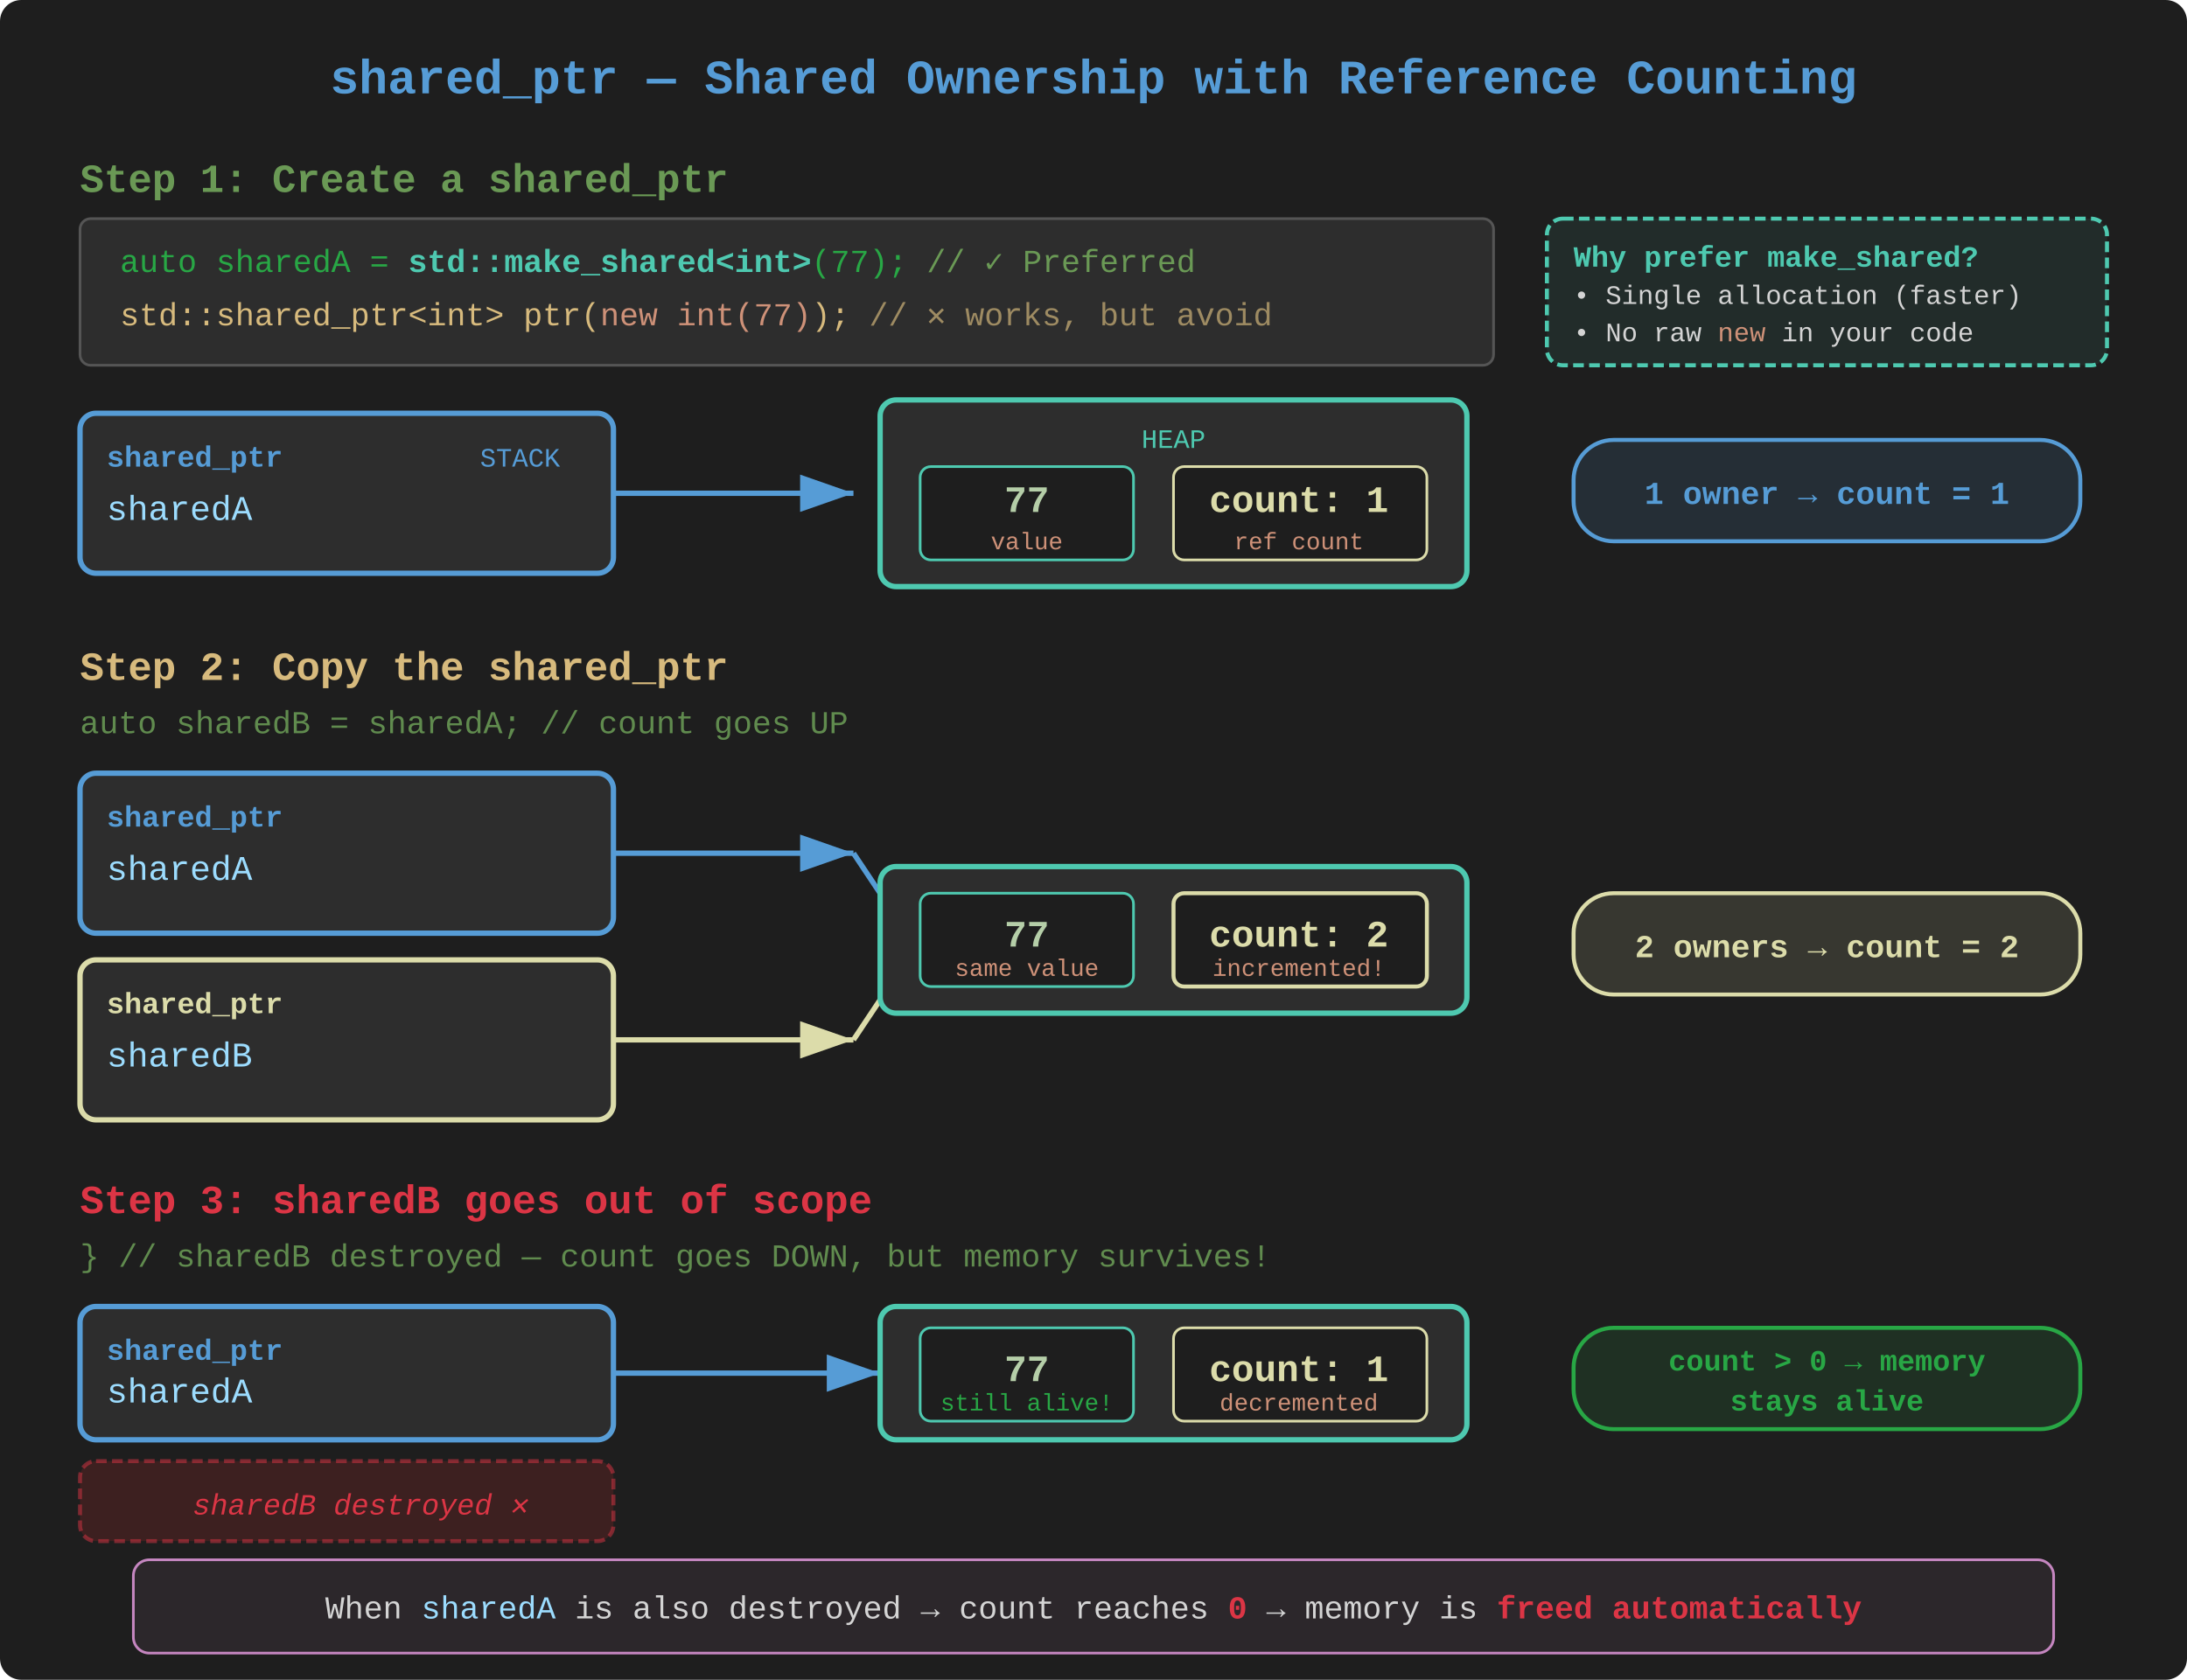
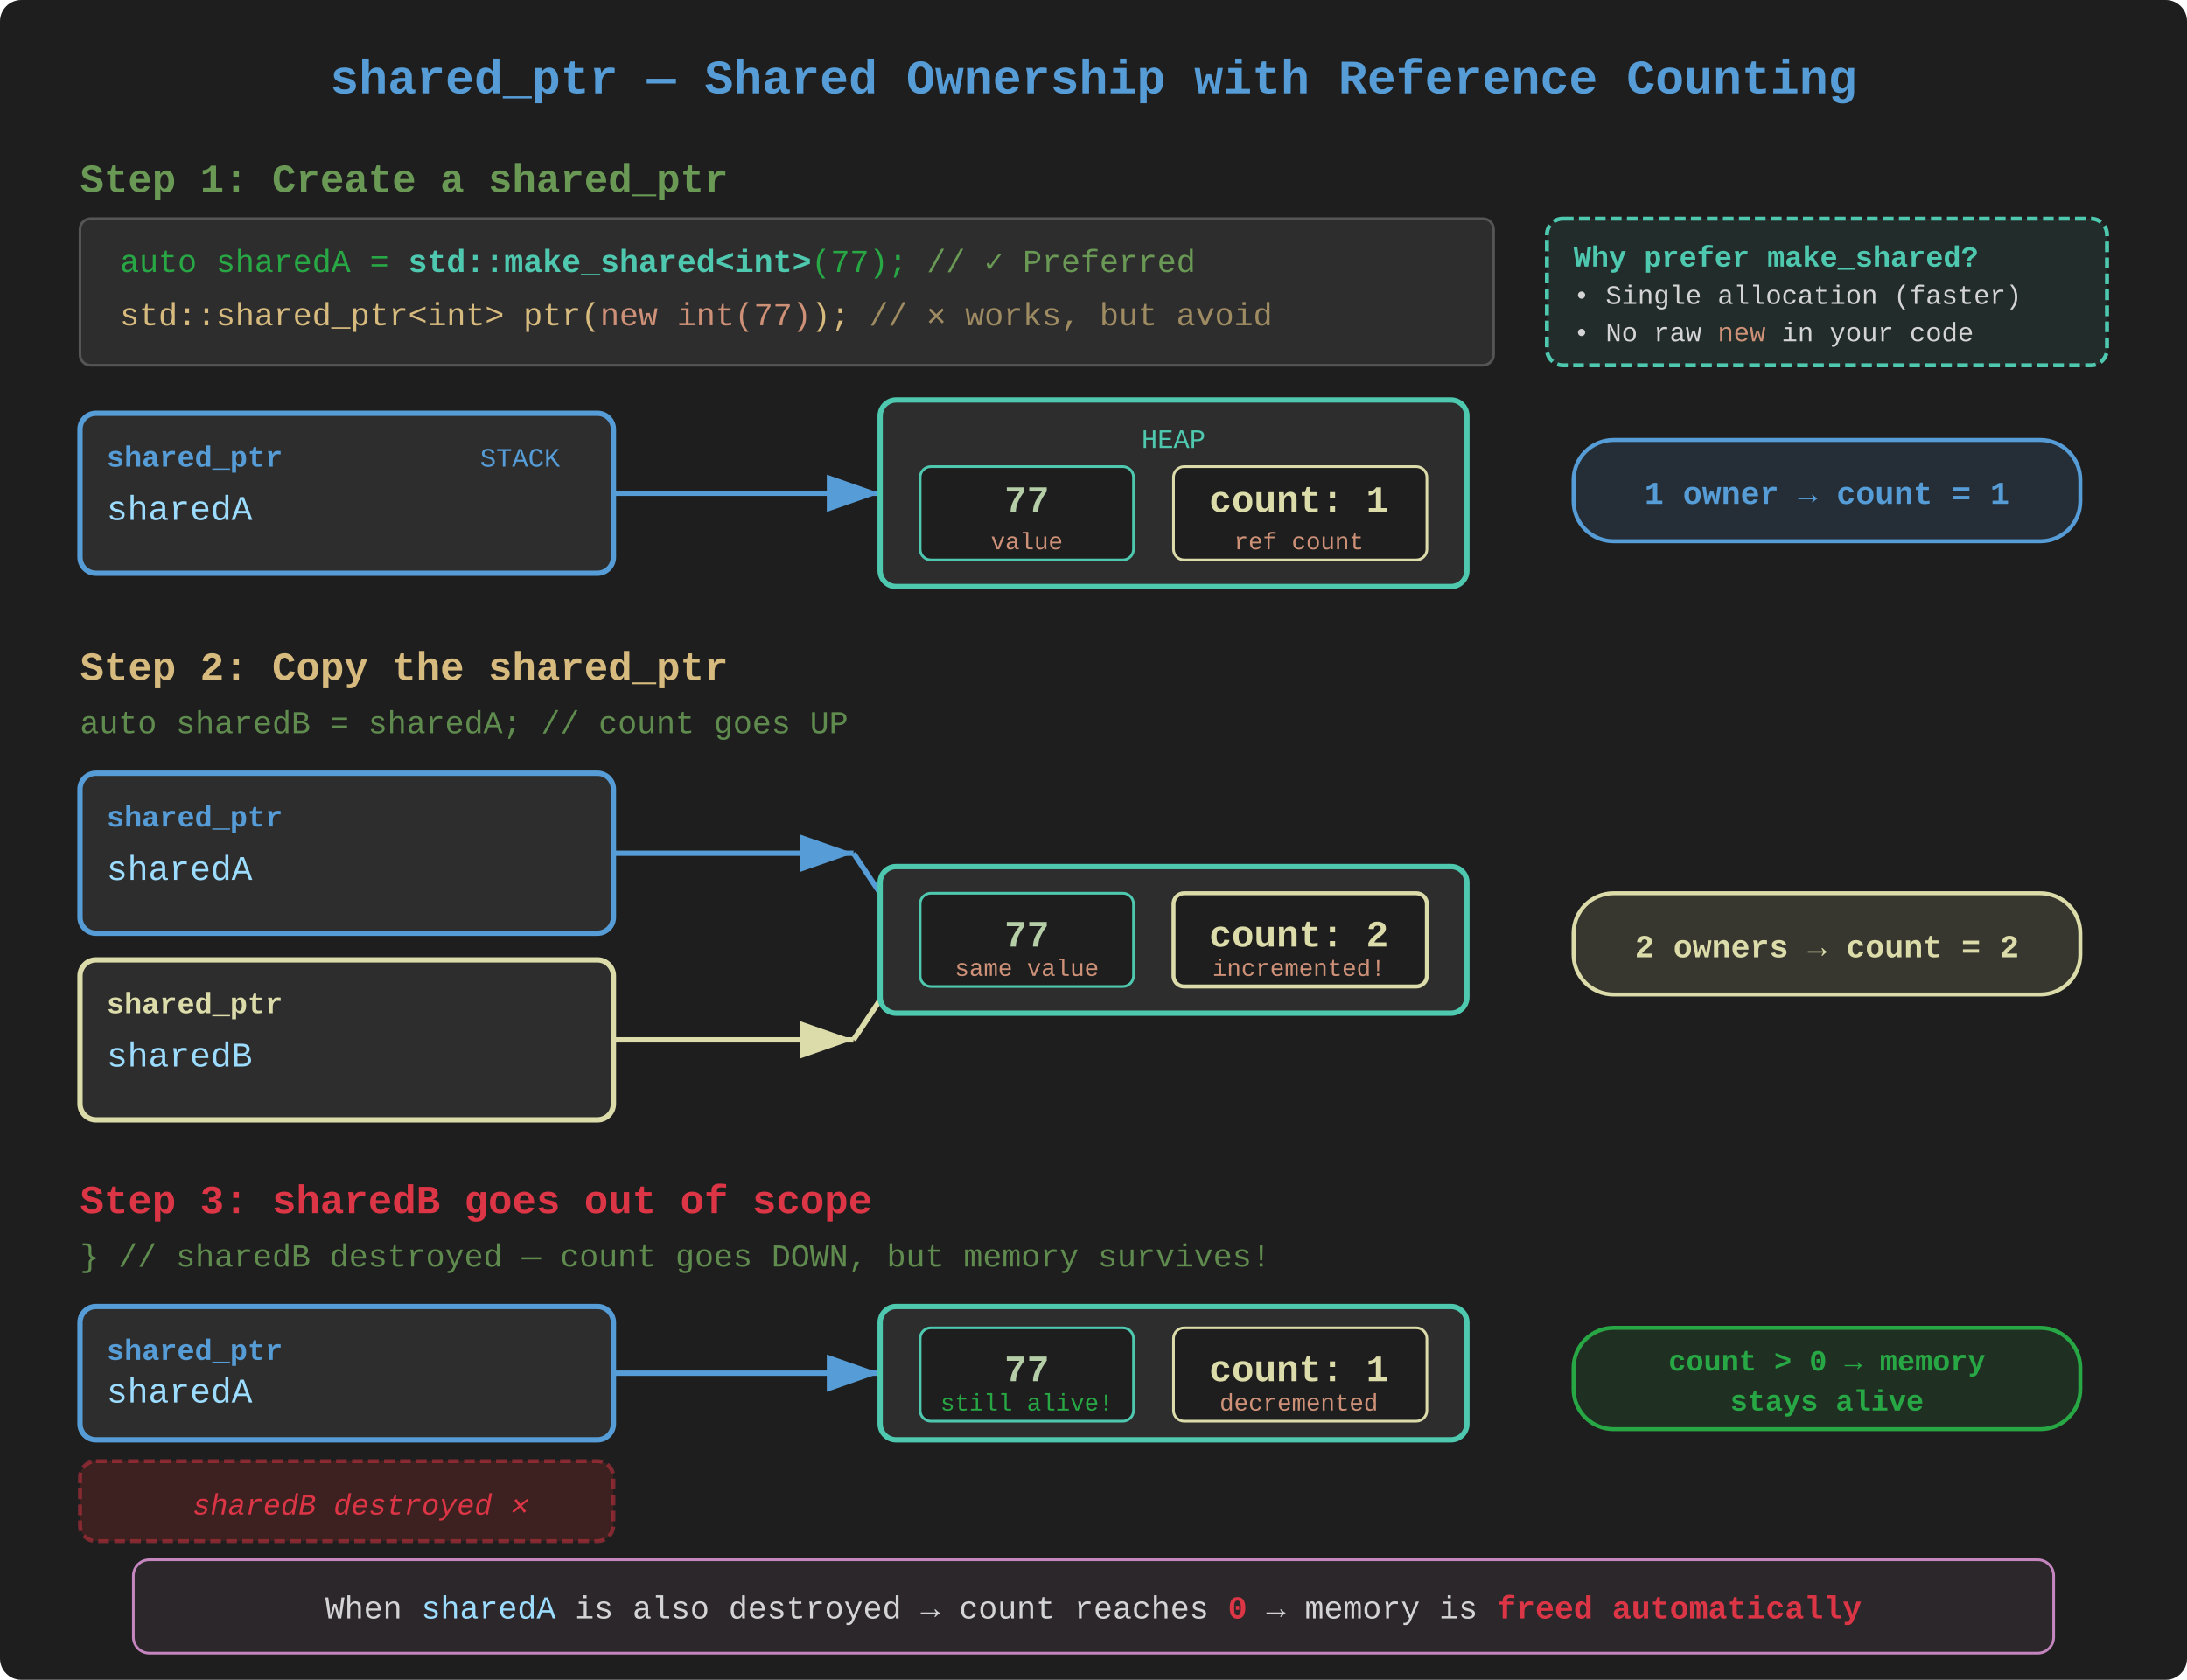
<svg xmlns="http://www.w3.org/2000/svg" viewBox="0 0 820 630" font-family="Consolas, 'Courier New', monospace" font-size="14">
  <defs>
    <marker id="arrow-a" markerWidth="10" markerHeight="7" refX="10" refY="3.5" orient="auto">
      <polygon points="0 0, 10 3.5, 0 7" fill="#569cd6" />
    </marker>
    <marker id="arrow-b" markerWidth="10" markerHeight="7" refX="10" refY="3.5" orient="auto">
      <polygon points="0 0, 10 3.5, 0 7" fill="#dcdcaa" />
    </marker>
    <marker id="arrow-green" markerWidth="10" markerHeight="7" refX="10" refY="3.5" orient="auto">
      <polygon points="0 0, 10 3.5, 0 7" fill="#4ec9b0" />
    </marker>
  </defs>
  <rect width="820" height="630" fill="#1e1e1e" rx="8" />
  <text x="410" y="35" text-anchor="middle" fill="#569cd6" font-size="18" font-weight="bold">shared_ptr — Shared Ownership with Reference Counting</text>
  <text x="30" y="72" fill="#6a9955" font-size="15" font-weight="bold">Step 1: Create a shared_ptr</text>
  <rect x="30" y="82" width="530" height="55" rx="4" fill="#2d2d2d" stroke="#555" stroke-width="1" />
  <text x="45" y="102" fill="#28a745" font-size="12">auto sharedA = <tspan fill="#4ec9b0" font-weight="bold">std::make_shared&lt;int&gt;</tspan>(77);            <tspan fill="#6a9955">// ✓ Preferred</tspan>
  </text>
  <text x="45" y="122" fill="#d7ba7d" font-size="12">std::shared_ptr&lt;int&gt; ptr(<tspan fill="#ce9178">new int(77)</tspan>);          <tspan fill="#d7ba7daa">// ✕ works, but avoid</tspan>
  </text>
  <rect x="580" y="82" width="210" height="55" rx="6" fill="#4ec9b015" stroke="#4ec9b0" stroke-width="1.5" stroke-dasharray="4,2" />
  <text x="590" y="100" fill="#4ec9b0" font-size="11" font-weight="bold">Why prefer make_shared?</text>
  <text x="590" y="114" fill="#d4d4d4" font-size="10">• Single allocation (faster)</text>
  <text x="590" y="128" fill="#d4d4d4" font-size="10">• No raw <tspan fill="#ce9178">new</tspan> in your code</text>
  <rect x="30" y="155" width="200" height="60" rx="6" fill="#2d2d2d" stroke="#569cd6" stroke-width="2" />
  <text x="40" y="175" fill="#569cd6" font-size="11" font-weight="bold">shared_ptr</text>
  <text x="40" y="195" fill="#9cdcfe" font-size="13">sharedA</text>
  <text x="180" y="175" fill="#569cd6" font-size="10">STACK</text>
-   <line x1="230" y1="185" x2="320" y2="185" stroke="#569cd6" stroke-width="2" marker-end="url(#arrow-a)" />
+   <line x1="230" y1="185" x2="330" y2="185" stroke="#569cd6" stroke-width="2" marker-end="url(#arrow-a)" />
  <rect x="330" y="150" width="220" height="70" rx="6" fill="#2d2d2d" stroke="#4ec9b0" stroke-width="2" />
  <text x="440" y="168" text-anchor="middle" fill="#4ec9b0" font-size="10">HEAP</text>
  <rect x="345" y="175" width="80" height="35" rx="4" fill="#1e1e1e" stroke="#4ec9b0" stroke-width="1" />
  <text x="385" y="192" text-anchor="middle" fill="#b5cea8" font-size="14" font-weight="bold">77</text>
  <text x="385" y="206" text-anchor="middle" fill="#ce9178" font-size="9">value</text>
  <rect x="440" y="175" width="95" height="35" rx="4" fill="#1e1e1e" stroke="#dcdcaa" stroke-width="1" />
  <text x="487" y="192" text-anchor="middle" fill="#dcdcaa" font-size="14" font-weight="bold">count: 1</text>
  <text x="487" y="206" text-anchor="middle" fill="#ce9178" font-size="9">ref count</text>
  <rect x="590" y="165" width="190" height="38" rx="15" fill="#569cd622" stroke="#569cd6" stroke-width="1.5" />
  <text x="685" y="189" text-anchor="middle" fill="#569cd6" font-size="12" font-weight="bold">1 owner → count = 1</text>
  <text x="30" y="255" fill="#d7ba7d" font-size="15" font-weight="bold">Step 2: Copy the shared_ptr</text>
  <text x="30" y="275" fill="#608b4e" font-size="12">auto sharedB = sharedA;    // count goes UP</text>
  <rect x="30" y="290" width="200" height="60" rx="6" fill="#2d2d2d" stroke="#569cd6" stroke-width="2" />
  <text x="40" y="310" fill="#569cd6" font-size="11" font-weight="bold">shared_ptr</text>
  <text x="40" y="330" fill="#9cdcfe" font-size="13">sharedA</text>
  <rect x="30" y="360" width="200" height="60" rx="6" fill="#2d2d2d" stroke="#dcdcaa" stroke-width="2" />
  <text x="40" y="380" fill="#dcdcaa" font-size="11" font-weight="bold">shared_ptr</text>
  <text x="40" y="400" fill="#9cdcfe" font-size="13">sharedB</text>
  <line x1="230" y1="320" x2="320" y2="320" stroke="#569cd6" stroke-width="2" marker-end="url(#arrow-a)" />
  <line x1="230" y1="390" x2="320" y2="390" stroke="#dcdcaa" stroke-width="2" marker-end="url(#arrow-b)" />
  <line x1="320" y1="320" x2="340" y2="350" stroke="#569cd6" stroke-width="2" />
  <line x1="320" y1="390" x2="340" y2="360" stroke="#dcdcaa" stroke-width="2" />
  <rect x="330" y="325" width="220" height="55" rx="6" fill="#2d2d2d" stroke="#4ec9b0" stroke-width="2" />
  <rect x="345" y="335" width="80" height="35" rx="4" fill="#1e1e1e" stroke="#4ec9b0" stroke-width="1" />
  <text x="385" y="355" text-anchor="middle" fill="#b5cea8" font-size="14" font-weight="bold">77</text>
  <text x="385" y="366" text-anchor="middle" fill="#ce9178" font-size="9">same value</text>
  <rect x="440" y="335" width="95" height="35" rx="4" fill="#1e1e1e" stroke="#dcdcaa" stroke-width="1.5" />
  <text x="487" y="355" text-anchor="middle" fill="#dcdcaa" font-size="14" font-weight="bold">count: 2</text>
  <text x="487" y="366" text-anchor="middle" fill="#ce9178" font-size="9">incremented!</text>
  <rect x="590" y="335" width="190" height="38" rx="15" fill="#dcdcaa22" stroke="#dcdcaa" stroke-width="1.5" />
  <text x="685" y="359" text-anchor="middle" fill="#dcdcaa" font-size="12" font-weight="bold">2 owners → count = 2</text>
  <text x="30" y="455" fill="#dc3545" font-size="15" font-weight="bold">Step 3: sharedB goes out of scope</text>
  <text x="30" y="475" fill="#608b4e" font-size="12">} // sharedB destroyed — count goes DOWN, but memory survives!</text>
  <rect x="30" y="490" width="200" height="50" rx="6" fill="#2d2d2d" stroke="#569cd6" stroke-width="2" />
  <text x="40" y="510" fill="#569cd6" font-size="11" font-weight="bold">shared_ptr</text>
  <text x="40" y="526" fill="#9cdcfe" font-size="13">sharedA</text>
  <rect x="30" y="548" width="200" height="30" rx="6" fill="#3d2020" stroke="#dc354580" stroke-width="1.5" stroke-dasharray="4,2" />
  <text x="135" y="568" text-anchor="middle" fill="#dc3545" font-size="11" font-style="italic">sharedB destroyed ✕</text>
  <line x1="230" y1="515" x2="330" y2="515" stroke="#569cd6" stroke-width="2" marker-end="url(#arrow-a)" />
  <rect x="330" y="490" width="220" height="50" rx="6" fill="#2d2d2d" stroke="#4ec9b0" stroke-width="2" />
  <rect x="345" y="498" width="80" height="35" rx="4" fill="#1e1e1e" stroke="#4ec9b0" stroke-width="1" />
  <text x="385" y="518" text-anchor="middle" fill="#b5cea8" font-size="14" font-weight="bold">77</text>
  <text x="385" y="529" text-anchor="middle" fill="#28a745" font-size="9">still alive!</text>
  <rect x="440" y="498" width="95" height="35" rx="4" fill="#1e1e1e" stroke="#dcdcaa" stroke-width="1" />
  <text x="487" y="518" text-anchor="middle" fill="#dcdcaa" font-size="14" font-weight="bold">count: 1</text>
  <text x="487" y="529" text-anchor="middle" fill="#ce9178" font-size="9">decremented</text>
  <rect x="590" y="498" width="190" height="38" rx="15" fill="#28a74522" stroke="#28a745" stroke-width="1.5" />
  <text x="685" y="514" text-anchor="middle" fill="#28a745" font-size="11" font-weight="bold">count &gt; 0 → memory</text>
  <text x="685" y="529" text-anchor="middle" fill="#28a745" font-size="11" font-weight="bold">stays alive</text>
  <rect x="50" y="585" width="720" height="35" rx="6" fill="#c586c015" stroke="#c586c0" stroke-width="1" />
  <text x="410" y="607" text-anchor="middle" fill="#d4d4d4" font-size="12">When <tspan fill="#9cdcfe">sharedA</tspan> is also destroyed → count reaches <tspan fill="#dc3545" font-weight="bold">0</tspan> → memory is <tspan fill="#dc3545" font-weight="bold">freed automatically</tspan>
  </text>
</svg>
